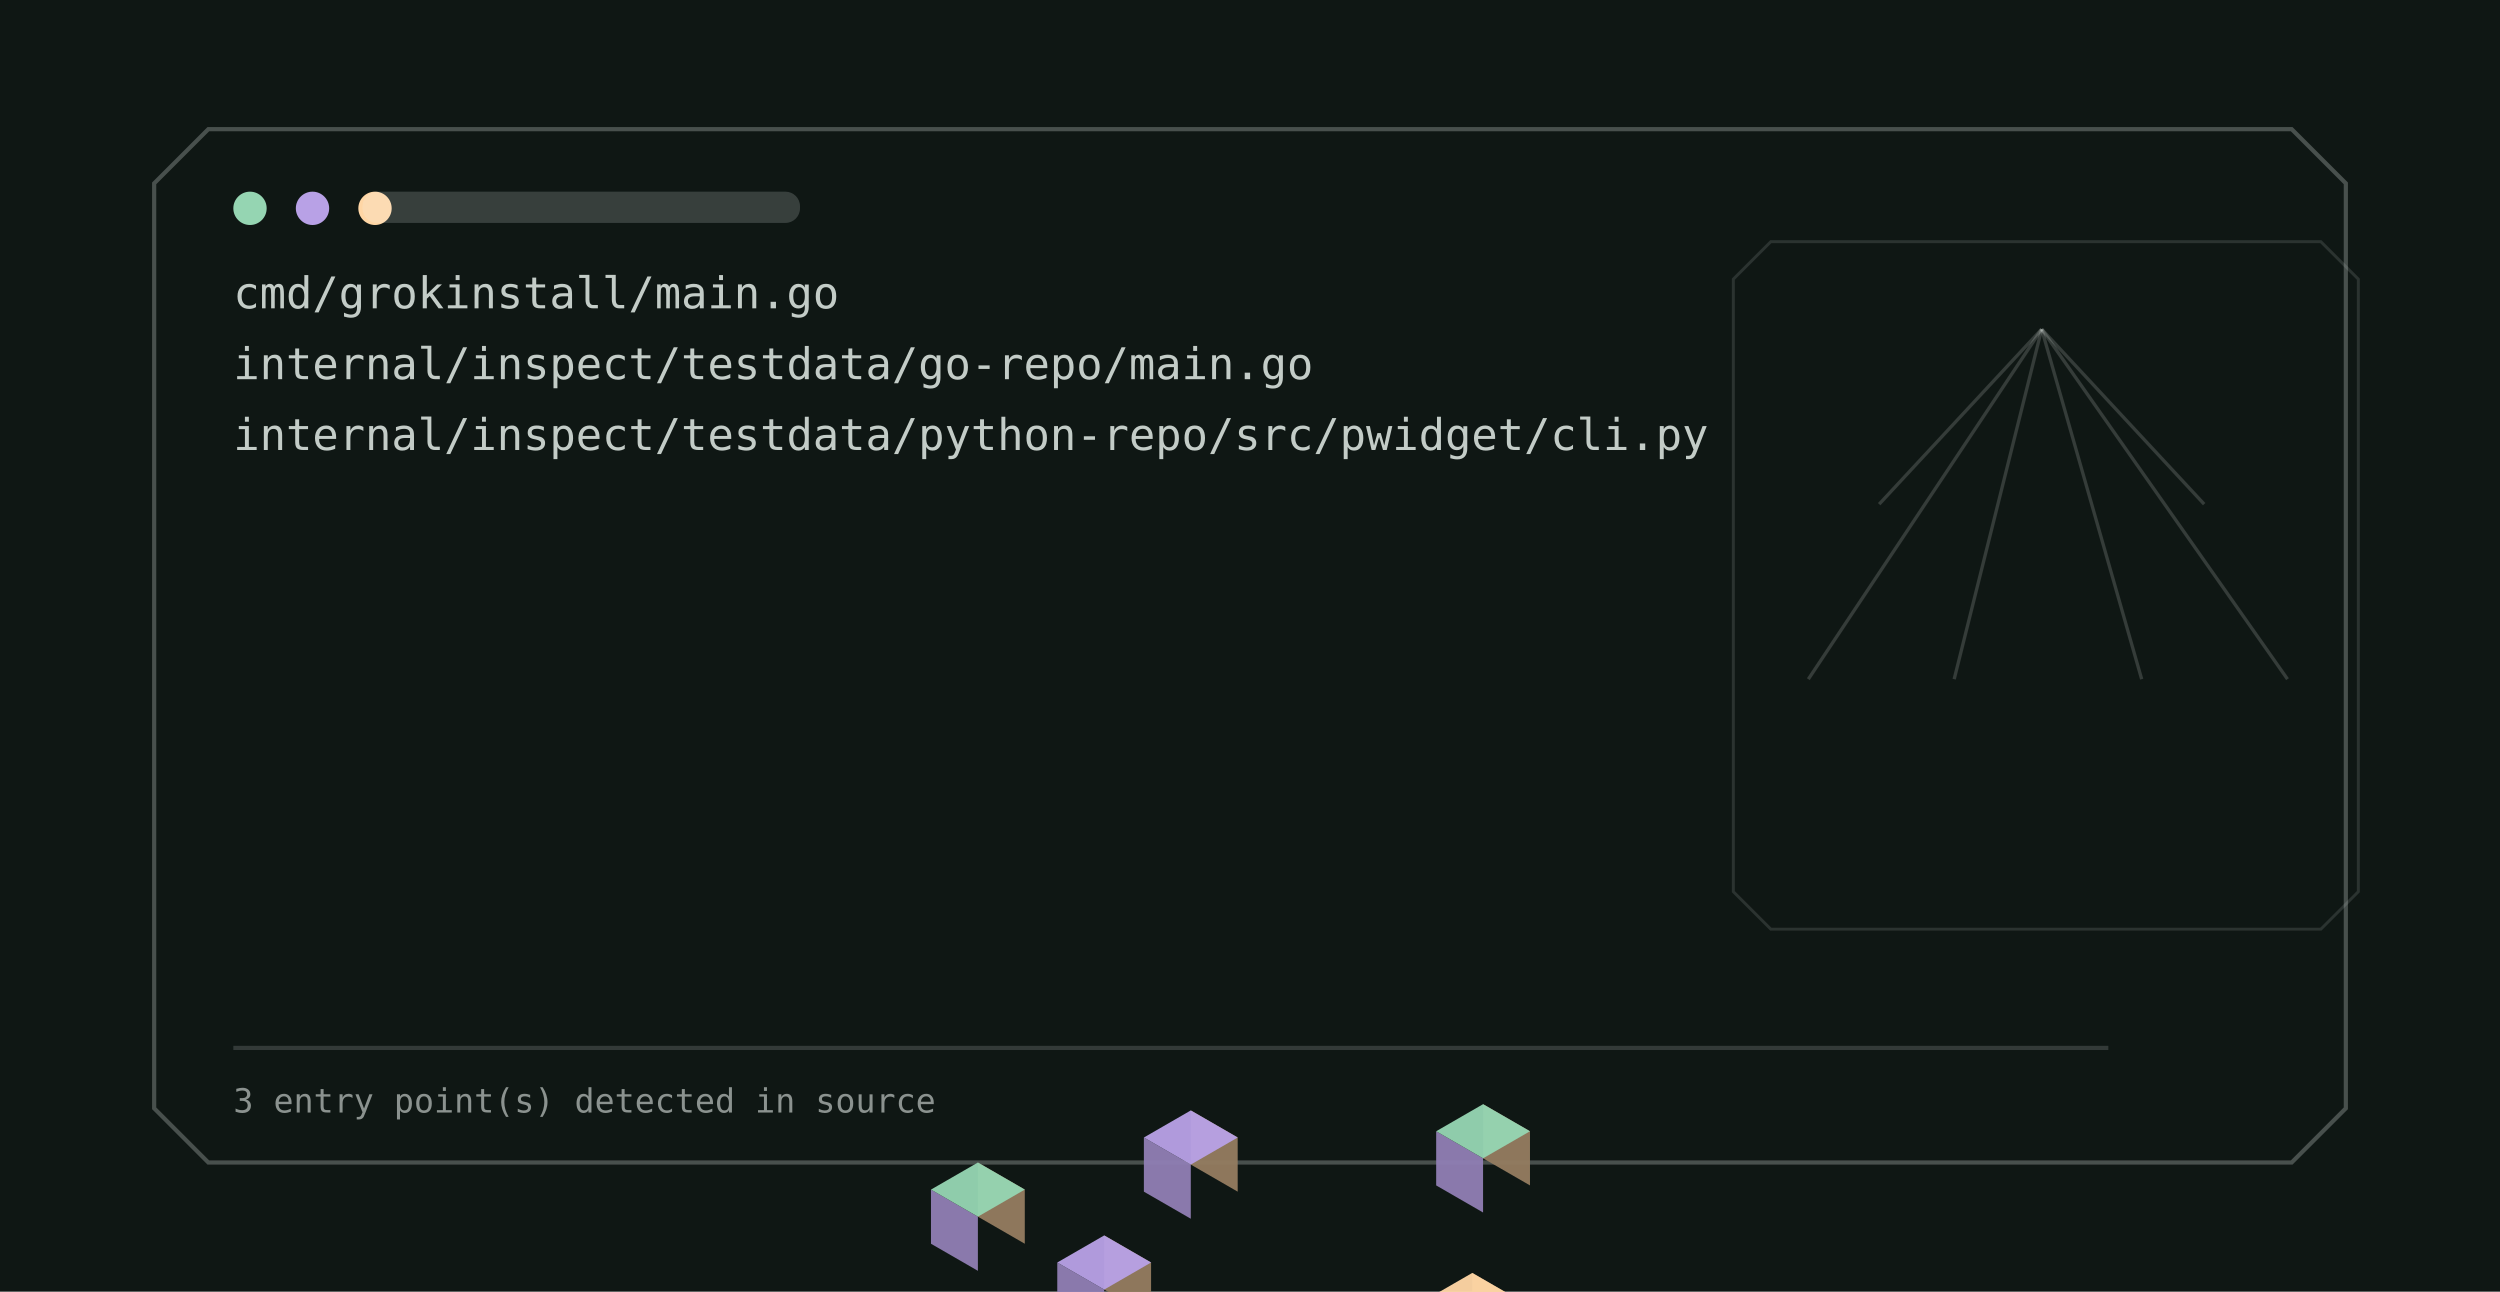
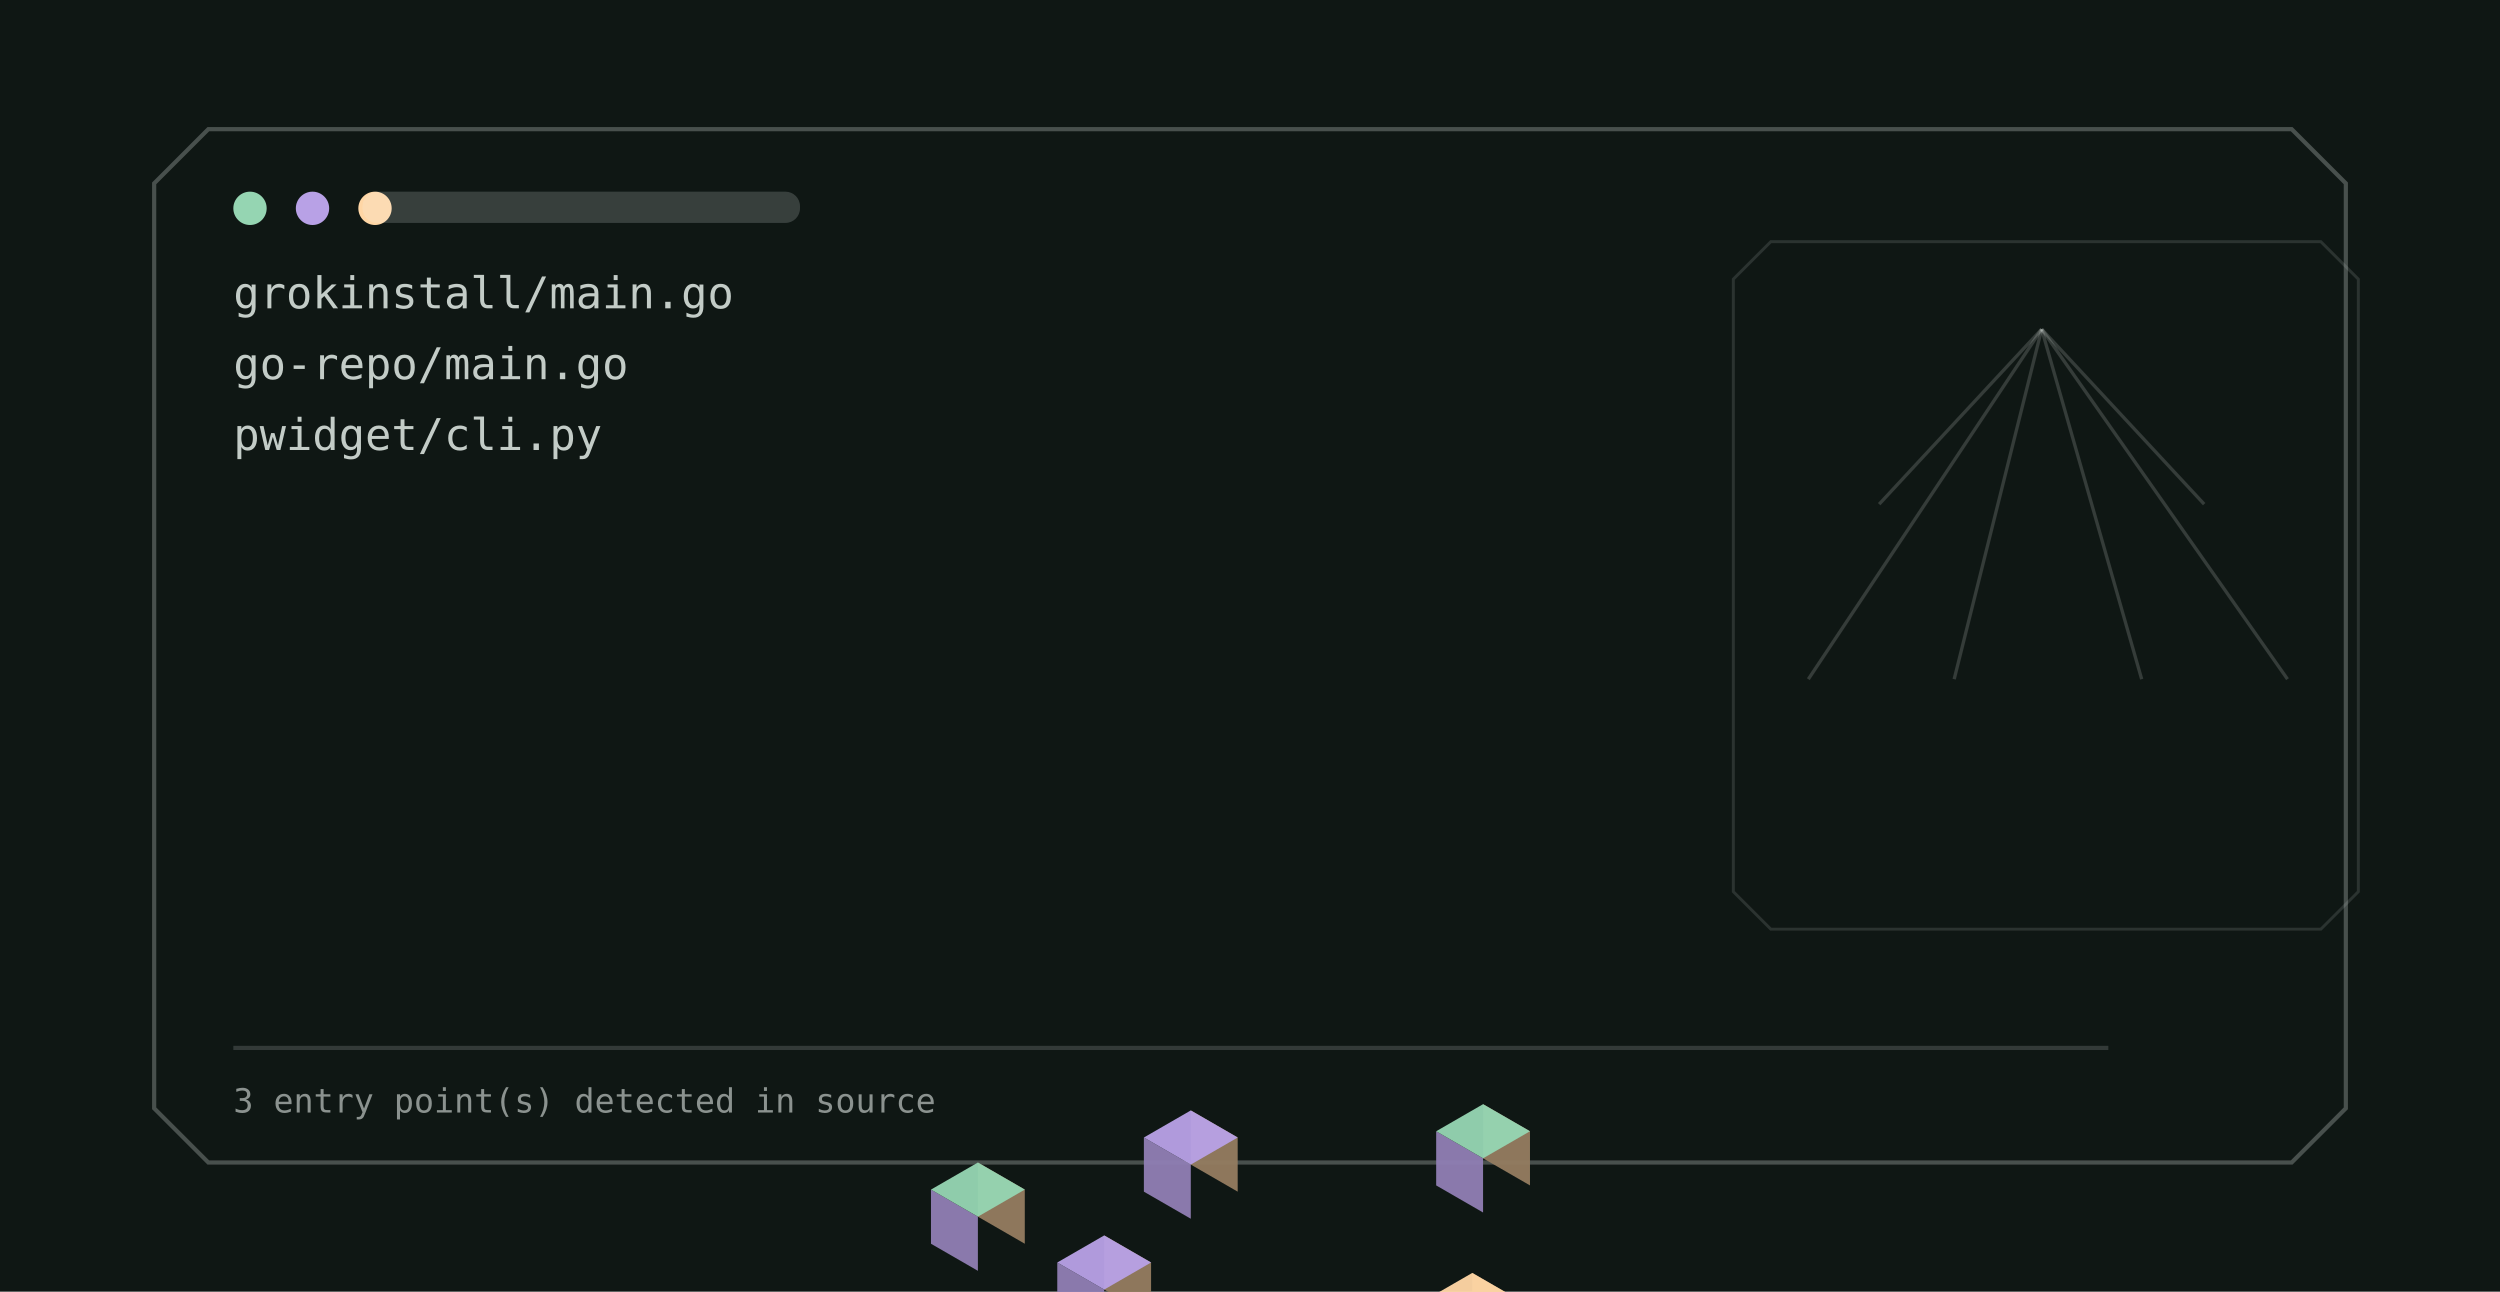
<svg xmlns="http://www.w3.org/2000/svg" viewBox="0 0 1200 620" width="1200" height="620" role="img" aria-label="grokinstall command surface">
  <rect width="1200" height="620" fill="#0f1714" />
  <defs>
    <linearGradient id="gt" x1="0" y1="0" x2="1" y2="1">
      <stop offset="0%" stop-color="#95d5b2" />
      <stop offset="100%" stop-color="#b8a1e6" />
    </linearGradient>
  </defs>
  <path d="M100.00,62.00 H1100.00 L1126.00,88.00 V532.00 L1100.00,558.00 H100.00 L74.00,532.00 V88.00 Z" fill="none" stroke="rgba(240,248,244,0.300)" stroke-width="2.00" opacity="0.85" />
  <circle cx="120.00" cy="100.00" r="8.00" fill="#95d5b2" opacity="1.00" />
  <circle cx="150.00" cy="100.00" r="8.00" fill="#b8a1e6" opacity="1.00" />
  <circle cx="180.00" cy="100.00" r="8.00" fill="#ffd6a5" opacity="1.00" />
  <rect x="174.00" y="92.00" width="210.00" height="15.00" rx="7.00" fill="rgba(240,248,244,0.180)" opacity="1.00" />
-   <text x="112" y="148" font-family="ui-monospace,SFMono-Regular,Menlo,monospace" font-size="21" fill="rgba(240,248,244,0.800)">cmd/grokinstall/main.go</text>
-   <text x="112" y="182" font-family="ui-monospace,SFMono-Regular,Menlo,monospace" font-size="21" fill="rgba(240,248,244,0.800)">internal/inspect/testdata/go-repo/main.go</text>
-   <text x="112" y="216" font-family="ui-monospace,SFMono-Regular,Menlo,monospace" font-size="21" fill="rgba(240,248,244,0.800)">internal/inspect/testdata/python-repo/src/pwidget/cli.py</text>
+   <text x="112" y="148" font-family="ui-monospace,SFMono-Regular,Menlo,monospace" font-size="21" fill="rgba(240,248,244,0.800)">grokinstall/main.go</text>
+   <text x="112" y="182" font-family="ui-monospace,SFMono-Regular,Menlo,monospace" font-size="21" fill="rgba(240,248,244,0.800)">go-repo/main.go</text>
+   <text x="112" y="216" font-family="ui-monospace,SFMono-Regular,Menlo,monospace" font-size="21" fill="rgba(240,248,244,0.800)">pwidget/cli.py</text>
  <path d="M850.00,116.00 H1114.00 L1132.00,134.00 V428.00 L1114.00,446.00 H850.00 L832.00,428.00 V134.00 Z" fill="none" stroke="rgba(240,248,244,0.180)" stroke-width="1.40" opacity="0.70" />
  <line x1="980.00" y1="158.00" x2="902.00" y2="242.00" stroke="rgba(240,248,244,0.300)" stroke-width="1.60" opacity="0.55" />
  <line x1="980.00" y1="158.00" x2="1058.00" y2="242.00" stroke="rgba(240,248,244,0.300)" stroke-width="1.60" opacity="0.55" />
  <line x1="980.00" y1="158.00" x2="868.00" y2="326.00" stroke="rgba(240,248,244,0.300)" stroke-width="1.60" opacity="0.55" />
  <line x1="980.00" y1="158.00" x2="938.00" y2="326.00" stroke="rgba(240,248,244,0.300)" stroke-width="1.60" opacity="0.55" />
  <line x1="980.00" y1="158.00" x2="1028.00" y2="326.00" stroke="rgba(240,248,244,0.300)" stroke-width="1.60" opacity="0.55" />
  <line x1="980.00" y1="158.00" x2="1098.00" y2="326.00" stroke="rgba(240,248,244,0.300)" stroke-width="1.60" opacity="0.55" />
  <polygon points="711.87,556.00 734.39,569.00 734.39,543.00 711.87,530.00" fill="#947c60" opacity="0.95" />
  <polygon points="689.36,569.00 711.87,582.00 711.87,556.00 689.36,543.00" fill="#907eb3" opacity="0.95" />
  <polygon points="711.87,530.00 734.39,543.00 711.87,556.00 689.36,543.00" fill="#95d5b2" opacity="0.95" />
  <polygon points="571.58,559.00 594.09,572.00 594.09,546.00 571.58,533.00" fill="#947c60" opacity="0.95" />
  <polygon points="549.06,572.00 571.58,585.00 571.58,559.00 549.06,546.00" fill="#907eb3" opacity="0.95" />
  <polygon points="571.58,533.00 594.09,546.00 571.58,559.00 549.06,546.00" fill="#b8a1e6" opacity="0.95" />
  <polygon points="706.68,637.00 729.19,650.00 729.19,624.00 706.68,611.00" fill="#947c60" opacity="0.95" />
  <polygon points="684.16,650.00 706.68,663.00 706.68,637.00 684.16,624.00" fill="#907eb3" opacity="0.95" />
  <polygon points="706.68,611.00 729.19,624.00 706.68,637.00 684.16,624.00" fill="#ffd6a5" opacity="0.95" />
  <polygon points="469.39,584.00 491.90,597.00 491.90,571.00 469.39,558.00" fill="#947c60" opacity="0.95" />
  <polygon points="446.87,597.00 469.39,610.00 469.39,584.00 446.87,571.00" fill="#907eb3" opacity="0.95" />
  <polygon points="469.39,558.00 491.90,571.00 469.39,584.00 446.87,571.00" fill="#95d5b2" opacity="0.95" />
  <polygon points="530.01,619.00 552.52,632.00 552.52,606.00 530.01,593.00" fill="#947c60" opacity="0.95" />
  <polygon points="507.49,632.00 530.01,645.00 530.01,619.00 507.49,606.00" fill="#907eb3" opacity="0.95" />
  <polygon points="530.01,593.00 552.52,606.00 530.01,619.00 507.49,606.00" fill="#b8a1e6" opacity="0.95" />
  <polygon points="607.95,664.00 630.47,677.00 630.47,651.00 607.95,638.00" fill="#947c60" opacity="0.95" />
  <polygon points="585.43,677.00 607.95,690.00 607.95,664.00 585.43,651.00" fill="#907eb3" opacity="0.95" />
  <polygon points="607.95,638.00 630.47,651.00 607.95,664.00 585.43,651.00" fill="#ffd6a5" opacity="0.95" />
  <polygon points="668.57,699.00 691.09,712.00 691.09,686.00 668.57,673.00" fill="#947c60" opacity="0.95" />
  <polygon points="646.05,712.00 668.57,725.00 668.57,699.00 646.05,686.00" fill="#907eb3" opacity="0.95" />
  <polygon points="668.57,673.00 691.09,686.00 668.57,699.00 646.05,686.00" fill="#95d5b2" opacity="0.95" />
  <rect x="112.00" y="502.00" width="900.00" height="2.00" rx="0.00" fill="rgba(240,248,244,0.160)" opacity="1.00" />
  <text x="112" y="534" font-family="ui-monospace,Menlo,monospace" font-size="16" fill="rgba(240,248,244,0.550)">3 entry point(s) detected in source</text>
</svg>
